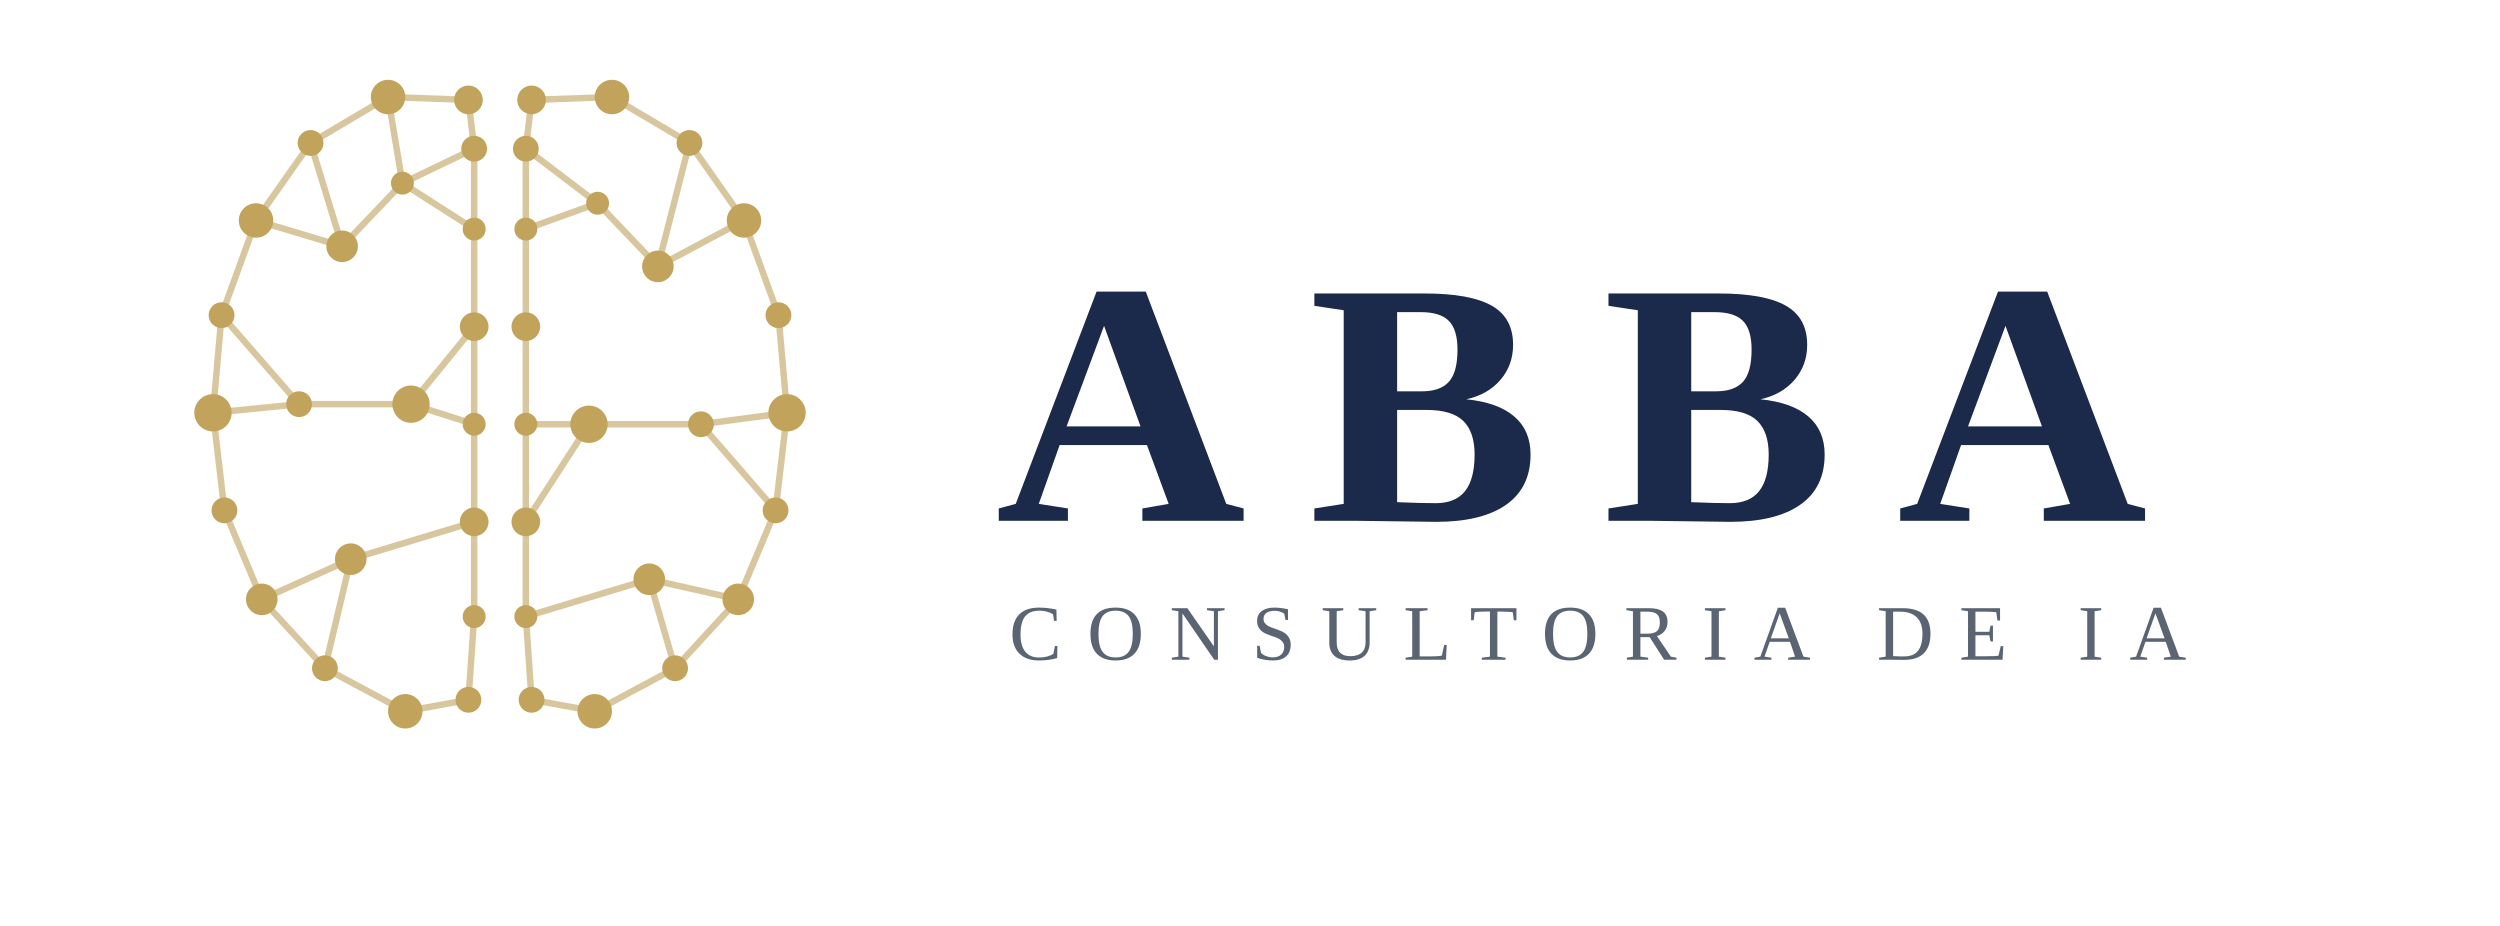
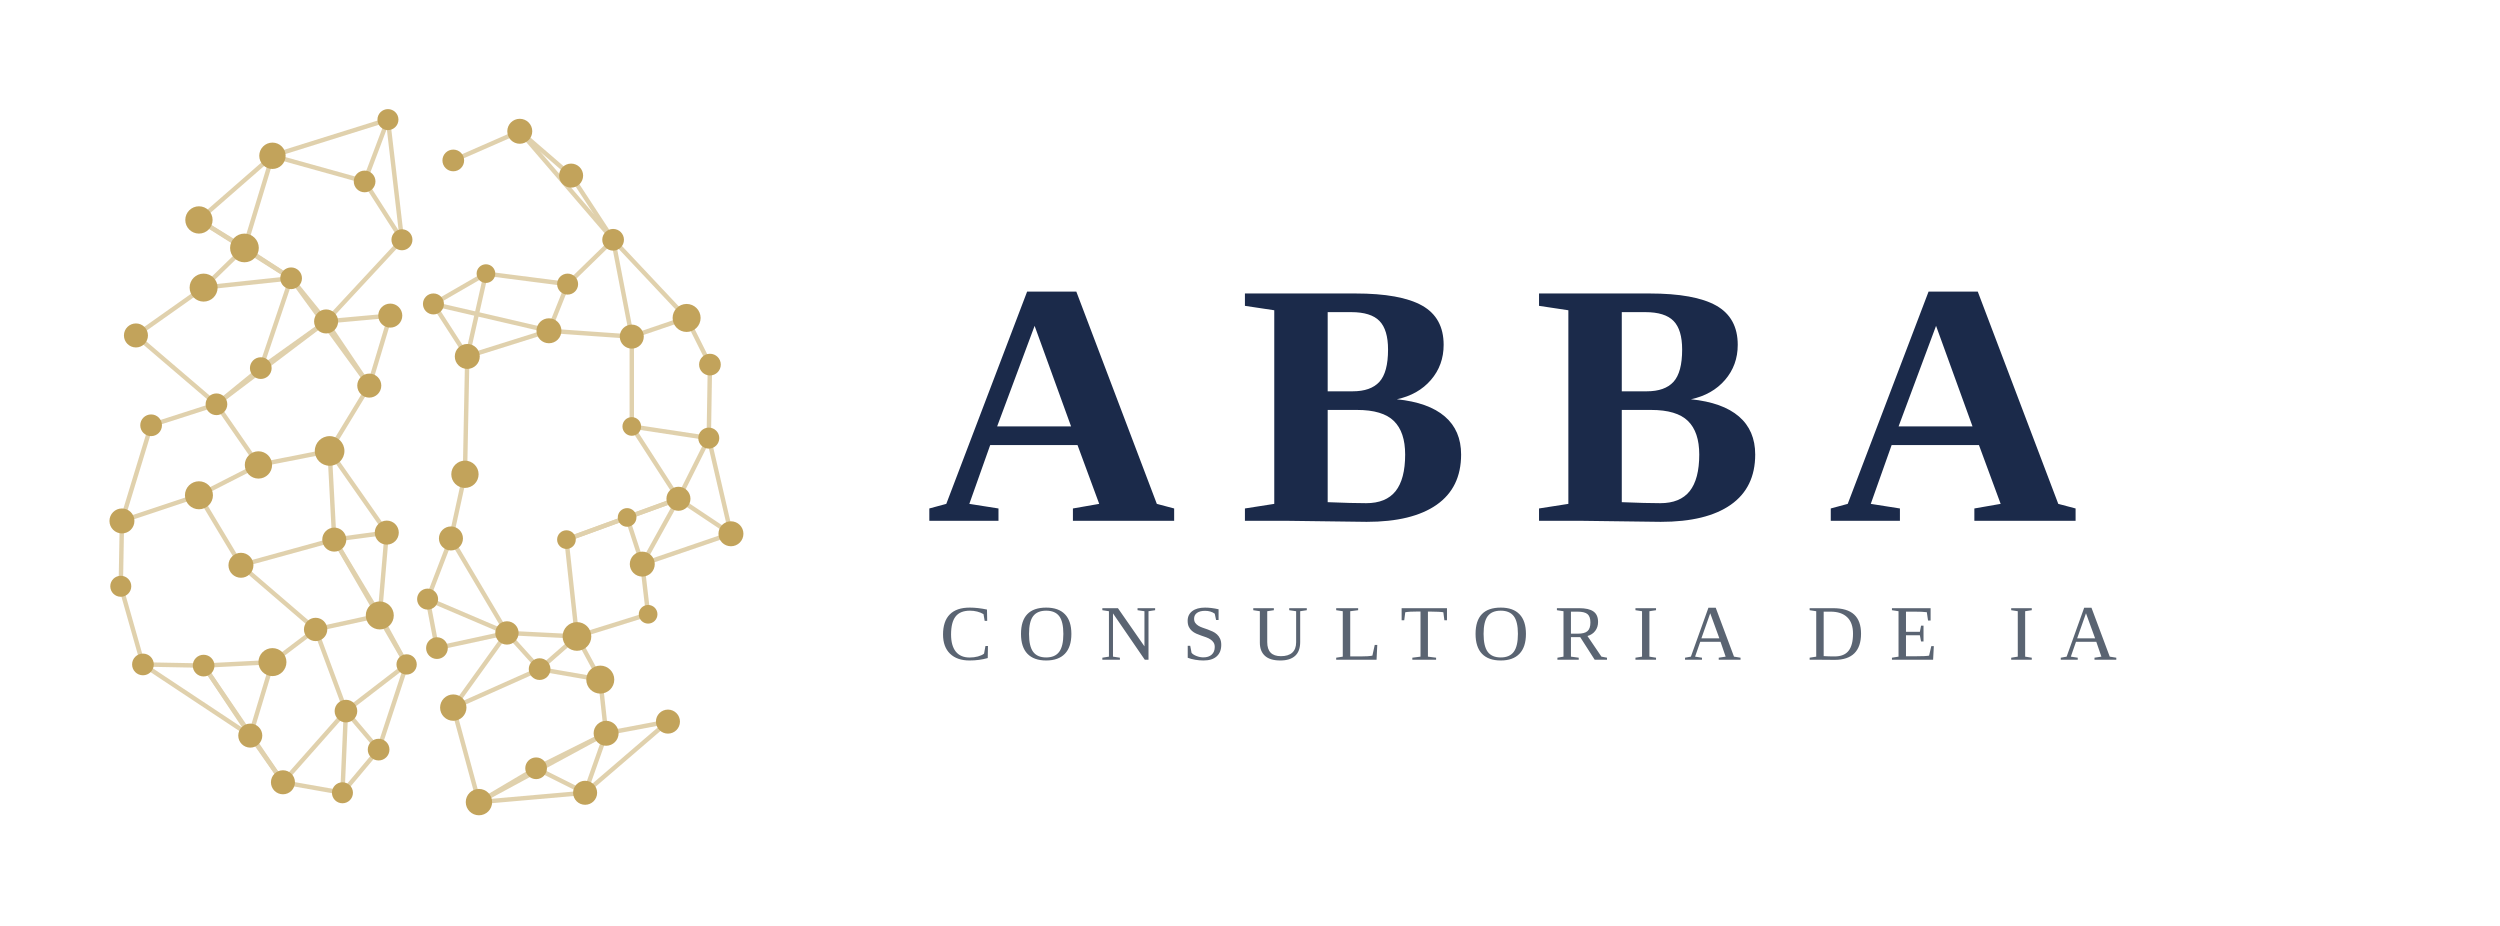
<svg xmlns="http://www.w3.org/2000/svg" viewBox="0 0 1080 400" width="1080" height="400">
-   <g transform="translate(30,-30) scale(0.62)">
-     <g stroke="#D8C79E" stroke-width="4.5" opacity="1">
-       <line x1="278" y1="118" x2="222" y2="116" />
-       <line x1="222" y1="116" x2="168" y2="148" />
-       <line x1="222" y1="116" x2="232" y2="176" />
-       <line x1="168" y1="148" x2="130" y2="202" />
-       <line x1="168" y1="148" x2="190" y2="220" />
-       <line x1="130" y1="202" x2="106" y2="268" />
-       <line x1="130" y1="202" x2="190" y2="220" />
-       <line x1="106" y1="268" x2="100" y2="336" />
-       <line x1="106" y1="268" x2="160" y2="330" />
-       <line x1="100" y1="336" x2="108" y2="404" />
-       <line x1="100" y1="336" x2="160" y2="330" />
-       <line x1="108" y1="404" x2="134" y2="466" />
-       <line x1="134" y1="466" x2="178" y2="514" />
-       <line x1="134" y1="466" x2="196" y2="438" />
-       <line x1="178" y1="514" x2="234" y2="544" />
-       <line x1="178" y1="514" x2="196" y2="438" />
-       <line x1="234" y1="544" x2="278" y2="536" />
-       <line x1="278" y1="536" x2="282" y2="478" />
-       <line x1="282" y1="478" x2="282" y2="412" />
-       <line x1="282" y1="412" x2="282" y2="344" />
-       <line x1="282" y1="412" x2="196" y2="438" />
-       <line x1="282" y1="344" x2="282" y2="276" />
-       <line x1="282" y1="344" x2="238" y2="330" />
-       <line x1="282" y1="276" x2="282" y2="208" />
-       <line x1="282" y1="276" x2="238" y2="330" />
-       <line x1="282" y1="208" x2="282" y2="152" />
-       <line x1="282" y1="208" x2="232" y2="176" />
-       <line x1="282" y1="152" x2="278" y2="118" />
-       <line x1="282" y1="152" x2="232" y2="176" />
-       <line x1="190" y1="220" x2="232" y2="176" />
-       <line x1="160" y1="330" x2="238" y2="330" />
-       <line x1="322" y1="118" x2="378" y2="116" />
-       <line x1="378" y1="116" x2="432" y2="148" />
-       <line x1="432" y1="148" x2="470" y2="202" />
-       <line x1="432" y1="148" x2="410" y2="234" />
-       <line x1="470" y1="202" x2="494" y2="268" />
-       <line x1="470" y1="202" x2="410" y2="234" />
-       <line x1="494" y1="268" x2="500" y2="336" />
-       <line x1="500" y1="336" x2="492" y2="404" />
-       <line x1="500" y1="336" x2="440" y2="344" />
-       <line x1="492" y1="404" x2="466" y2="466" />
-       <line x1="492" y1="404" x2="440" y2="344" />
-       <line x1="466" y1="466" x2="422" y2="514" />
-       <line x1="466" y1="466" x2="404" y2="452" />
-       <line x1="422" y1="514" x2="366" y2="544" />
-       <line x1="422" y1="514" x2="404" y2="452" />
-       <line x1="366" y1="544" x2="322" y2="536" />
-       <line x1="322" y1="536" x2="318" y2="478" />
-       <line x1="318" y1="478" x2="318" y2="412" />
-       <line x1="318" y1="478" x2="404" y2="452" />
-       <line x1="318" y1="412" x2="318" y2="344" />
-       <line x1="318" y1="412" x2="362" y2="344" />
-       <line x1="318" y1="344" x2="318" y2="276" />
-       <line x1="318" y1="344" x2="362" y2="344" />
-       <line x1="318" y1="276" x2="318" y2="208" />
-       <line x1="318" y1="208" x2="318" y2="152" />
-       <line x1="318" y1="208" x2="368" y2="190" />
-       <line x1="318" y1="152" x2="322" y2="118" />
-       <line x1="318" y1="152" x2="368" y2="190" />
-       <line x1="410" y1="234" x2="368" y2="190" />
-       <line x1="440" y1="344" x2="362" y2="344" />
+   <g transform="translate(30,30) scale(0.504)">
+     <g stroke="#C2A35B" stroke-width="3.8" opacity="0.5" stroke-linecap="round">
+       <line x1="223" y1="327" x2="162" y2="339" />
+       <line x1="223" y1="327" x2="257" y2="271" />
+       <line x1="223" y1="327" x2="272" y2="397" />
+       <line x1="223" y1="327" x2="227" y2="403" />
+       <line x1="150" y1="153" x2="115" y2="187" />
+       <line x1="150" y1="153" x2="111" y2="129" />
+       <line x1="150" y1="153" x2="174" y2="74" />
+       <line x1="150" y1="153" x2="190" y2="179" />
+       <line x1="435" y1="486" x2="455" y2="523" />
+       <line x1="435" y1="486" x2="375" y2="483" />
+       <line x1="435" y1="486" x2="403" y2="514" />
+       <line x1="435" y1="486" x2="426" y2="403" />
+       <line x1="435" y1="486" x2="496" y2="467" />
+       <line x1="115" y1="187" x2="57" y2="228" />
+       <line x1="115" y1="187" x2="190" y2="179" />
+       <line x1="529" y1="213" x2="482" y2="229" />
+       <line x1="529" y1="213" x2="466" y2="146" />
+       <line x1="529" y1="213" x2="549" y2="253" />
+       <line x1="111" y1="365" x2="162" y2="339" />
+       <line x1="111" y1="365" x2="45" y2="387" />
+       <line x1="111" y1="365" x2="147" y2="425" />
+       <line x1="266" y1="468" x2="272" y2="397" />
+       <line x1="266" y1="468" x2="227" y2="403" />
+       <line x1="266" y1="468" x2="211" y2="480" />
+       <line x1="266" y1="468" x2="289" y2="510" />
+       <line x1="174" y1="508" x2="155" y2="571" />
+       <line x1="174" y1="508" x2="211" y2="480" />
+       <line x1="174" y1="508" x2="115" y2="511" />
+       <line x1="455" y1="523" x2="460" y2="569" />
+       <line x1="455" y1="523" x2="403" y2="514" />
+       <line x1="111" y1="129" x2="174" y2="74" />
+       <line x1="111" y1="129" x2="190" y2="179" />
+       <line x1="162" y1="339" x2="126" y2="287" />
+       <line x1="339" y1="347" x2="341" y2="246" />
+       <line x1="339" y1="347" x2="327" y2="402" />
+       <line x1="174" y1="74" x2="253" y2="96" />
+       <line x1="174" y1="74" x2="273" y2="43" />
+       <line x1="329" y1="547" x2="351" y2="628" />
+       <line x1="329" y1="547" x2="375" y2="483" />
+       <line x1="329" y1="547" x2="403" y2="514" />
+       <line x1="351" y1="628" x2="460" y2="569" />
+       <line x1="351" y1="628" x2="442" y2="620" />
+       <line x1="351" y1="628" x2="400" y2="599" />
+       <line x1="386" y1="53" x2="430" y2="91" />
+       <line x1="386" y1="53" x2="329" y2="78" />
+       <line x1="386" y1="53" x2="466" y2="146" />
+       <line x1="411" y1="224" x2="482" y2="229" />
+       <line x1="411" y1="224" x2="427" y2="184" />
+       <line x1="411" y1="224" x2="312" y2="201" />
+       <line x1="341" y1="246" x2="312" y2="201" />
+       <line x1="341" y1="246" x2="357" y2="175" />
+       <line x1="45" y1="387" x2="70" y2="305" />
+       <line x1="45" y1="387" x2="44" y2="443" />
+       <line x1="567" y1="398" x2="491" y2="424" />
+       <line x1="567" y1="398" x2="522" y2="368" />
+       <line x1="567" y1="398" x2="548" y2="316" />
+       <line x1="491" y1="424" x2="522" y2="368" />
+       <line x1="491" y1="424" x2="478" y2="384" />
+       <line x1="491" y1="424" x2="496" y2="467" />
+       <line x1="147" y1="425" x2="227" y2="403" />
+       <line x1="147" y1="425" x2="211" y2="480" />
+       <line x1="460" y1="569" x2="513" y2="559" />
+       <line x1="460" y1="569" x2="442" y2="620" />
+       <line x1="460" y1="569" x2="400" y2="599" />
+       <line x1="430" y1="91" x2="466" y2="146" />
+       <line x1="275" y1="211" x2="220" y2="216" />
+       <line x1="275" y1="211" x2="257" y2="271" />
+       <line x1="220" y1="216" x2="257" y2="271" />
+       <line x1="220" y1="216" x2="190" y2="179" />
+       <line x1="220" y1="216" x2="164" y2="256" />
+       <line x1="220" y1="216" x2="126" y2="287" />
+       <line x1="220" y1="216" x2="285" y2="146" />
+       <line x1="57" y1="228" x2="126" y2="287" />
+       <line x1="482" y1="229" x2="466" y2="146" />
+       <line x1="482" y1="229" x2="482" y2="306" />
+       <line x1="257" y1="271" x2="190" y2="179" />
+       <line x1="522" y1="368" x2="548" y2="316" />
+       <line x1="522" y1="368" x2="482" y2="306" />
+       <line x1="522" y1="368" x2="478" y2="384" />
+       <line x1="522" y1="368" x2="426" y2="403" />
+       <line x1="272" y1="397" x2="227" y2="403" />
+       <line x1="327" y1="402" x2="375" y2="483" />
+       <line x1="327" y1="402" x2="307" y2="454" />
+       <line x1="227" y1="403" x2="289" y2="510" />
+       <line x1="513" y1="559" x2="442" y2="620" />
+       <line x1="155" y1="571" x2="183" y2="611" />
+       <line x1="155" y1="571" x2="63" y2="510" />
+       <line x1="155" y1="571" x2="115" y2="511" />
+       <line x1="183" y1="611" x2="237" y2="550" />
+       <line x1="183" y1="611" x2="115" y2="511" />
+       <line x1="183" y1="611" x2="234" y2="620" />
+       <line x1="442" y1="620" x2="400" y2="599" />
+       <line x1="211" y1="480" x2="237" y2="550" />
+       <line x1="375" y1="483" x2="315" y2="496" />
+       <line x1="375" y1="483" x2="403" y2="514" />
+       <line x1="375" y1="483" x2="307" y2="454" />
+       <line x1="237" y1="550" x2="265" y2="583" />
+       <line x1="237" y1="550" x2="234" y2="620" />
+       <line x1="237" y1="550" x2="289" y2="510" />
+       <line x1="253" y1="96" x2="273" y2="43" />
+       <line x1="253" y1="96" x2="285" y2="146" />
+       <line x1="466" y1="146" x2="427" y2="184" />
+       <line x1="190" y1="179" x2="164" y2="256" />
+       <line x1="549" y1="253" x2="548" y2="316" />
+       <line x1="164" y1="256" x2="126" y2="287" />
+       <line x1="126" y1="287" x2="70" y2="305" />
+       <line x1="315" y1="496" x2="307" y2="454" />
+       <line x1="63" y1="510" x2="115" y2="511" />
+       <line x1="63" y1="510" x2="44" y2="443" />
+       <line x1="265" y1="583" x2="234" y2="620" />
+       <line x1="265" y1="583" x2="289" y2="510" />
+       <line x1="273" y1="43" x2="285" y2="146" />
+       <line x1="427" y1="184" x2="357" y2="175" />
+       <line x1="312" y1="201" x2="357" y2="175" />
+       <line x1="548" y1="316" x2="482" y2="306" />
+       <line x1="478" y1="384" x2="426" y2="403" />
+       <line x1="411" y1="224" x2="341" y2="246" />
    </g>
    <g fill="#C2A35B">
-       <circle cx="278" cy="118" r="10" />
-       <circle cx="222" cy="116" r="12" />
-       <circle cx="168" cy="148" r="9" />
-       <circle cx="130" cy="202" r="12" />
-       <circle cx="106" cy="268" r="9" />
-       <circle cx="100" cy="336" r="13" />
-       <circle cx="108" cy="404" r="9" />
-       <circle cx="134" cy="466" r="11" />
-       <circle cx="178" cy="514" r="9" />
-       <circle cx="234" cy="544" r="12" />
-       <circle cx="278" cy="536" r="9" />
-       <circle cx="282" cy="478" r="8" />
-       <circle cx="282" cy="412" r="10" />
-       <circle cx="282" cy="344" r="8" />
-       <circle cx="282" cy="276" r="10" />
-       <circle cx="282" cy="208" r="8" />
-       <circle cx="282" cy="152" r="9" />
-       <circle cx="190" cy="220" r="11" />
-       <circle cx="160" cy="330" r="9" />
-       <circle cx="196" cy="438" r="11" />
-       <circle cx="238" cy="330" r="13" />
-       <circle cx="232" cy="176" r="8" />
-       <circle cx="322" cy="118" r="10" />
-       <circle cx="378" cy="116" r="12" />
-       <circle cx="432" cy="148" r="9" />
-       <circle cx="470" cy="202" r="12" />
-       <circle cx="494" cy="268" r="9" />
-       <circle cx="500" cy="336" r="13" />
-       <circle cx="492" cy="404" r="9" />
-       <circle cx="466" cy="466" r="11" />
-       <circle cx="422" cy="514" r="9" />
-       <circle cx="366" cy="544" r="12" />
-       <circle cx="322" cy="536" r="9" />
-       <circle cx="318" cy="478" r="8" />
-       <circle cx="318" cy="412" r="10" />
-       <circle cx="318" cy="344" r="8" />
-       <circle cx="318" cy="276" r="10" />
-       <circle cx="318" cy="208" r="8" />
-       <circle cx="318" cy="152" r="9" />
-       <circle cx="410" cy="234" r="11" />
-       <circle cx="440" cy="344" r="9" />
-       <circle cx="404" cy="452" r="11" />
-       <circle cx="362" cy="344" r="13" />
-       <circle cx="368" cy="190" r="8" />
+       <circle cx="223" cy="327" r="12.7" />
+       <circle cx="150" cy="153" r="12.3" />
+       <circle cx="435" cy="486" r="12.3" />
+       <circle cx="115" cy="187" r="12.0" />
+       <circle cx="529" cy="213" r="12.0" />
+       <circle cx="111" cy="365" r="12.0" />
+       <circle cx="266" cy="468" r="12.0" />
+       <circle cx="174" cy="508" r="12.0" />
+       <circle cx="455" cy="523" r="12.0" />
+       <circle cx="111" cy="129" r="11.7" />
+       <circle cx="162" cy="339" r="11.7" />
+       <circle cx="339" cy="347" r="11.7" />
+       <circle cx="174" cy="74" r="11.3" />
+       <circle cx="329" cy="547" r="11.3" />
+       <circle cx="351" cy="628" r="11.3" />
+       <circle cx="386" cy="53" r="10.7" />
+       <circle cx="411" cy="224" r="10.7" />
+       <circle cx="341" cy="246" r="10.7" />
+       <circle cx="45" cy="387" r="10.7" />
+       <circle cx="567" cy="398" r="10.7" />
+       <circle cx="491" cy="424" r="10.7" />
+       <circle cx="147" cy="425" r="10.7" />
+       <circle cx="460" cy="569" r="10.7" />
+       <circle cx="430" cy="91" r="10.3" />
+       <circle cx="275" cy="211" r="10.3" />
+       <circle cx="220" cy="216" r="10.3" />
+       <circle cx="57" cy="228" r="10.3" />
+       <circle cx="482" cy="229" r="10.3" />
+       <circle cx="257" cy="271" r="10.3" />
+       <circle cx="522" cy="368" r="10.3" />
+       <circle cx="272" cy="397" r="10.3" />
+       <circle cx="327" cy="402" r="10.3" />
+       <circle cx="227" cy="403" r="10.3" />
+       <circle cx="513" cy="559" r="10.3" />
+       <circle cx="155" cy="571" r="10.3" />
+       <circle cx="183" cy="611" r="10.3" />
+       <circle cx="442" cy="620" r="10.3" />
+       <circle cx="211" cy="480" r="10.0" />
+       <circle cx="375" cy="483" r="10.0" />
+       <circle cx="237" cy="550" r="9.7" />
+       <circle cx="329" cy="78" r="9.3" />
+       <circle cx="253" cy="96" r="9.3" />
+       <circle cx="466" cy="146" r="9.3" />
+       <circle cx="190" cy="179" r="9.3" />
+       <circle cx="549" cy="253" r="9.3" />
+       <circle cx="164" cy="256" r="9.3" />
+       <circle cx="126" cy="287" r="9.3" />
+       <circle cx="70" cy="305" r="9.3" />
+       <circle cx="315" cy="496" r="9.3" />
+       <circle cx="63" cy="510" r="9.3" />
+       <circle cx="115" cy="511" r="9.3" />
+       <circle cx="403" cy="514" r="9.3" />
+       <circle cx="265" cy="583" r="9.3" />
+       <circle cx="400" cy="599" r="9.3" />
+       <circle cx="273" cy="43" r="9.0" />
+       <circle cx="285" cy="146" r="9.0" />
+       <circle cx="427" cy="184" r="9.0" />
+       <circle cx="312" cy="201" r="9.0" />
+       <circle cx="548" cy="316" r="9.0" />
+       <circle cx="44" cy="443" r="9.0" />
+       <circle cx="307" cy="454" r="9.0" />
+       <circle cx="234" cy="620" r="9.0" />
+       <circle cx="289" cy="510" r="8.7" />
+       <circle cx="357" cy="175" r="8.0" />
+       <circle cx="482" cy="306" r="8.0" />
+       <circle cx="478" cy="384" r="8.0" />
+       <circle cx="426" cy="403" r="8.0" />
+       <circle cx="496" cy="467" r="8.0" />
    </g>
  </g>
-   <text x="430" y="225" font-family="Cambria, Georgia, 'Times New Roman', serif" font-size="150" font-weight="600" letter-spacing="27" fill="#1B2A4A">ABBA</text>
-   <text x="436" y="285" font-family="Cambria, Georgia, 'Times New Roman', serif" font-size="34" letter-spacing="11" fill="#5A6472">CONSULTORIA DE IA</text>
+   <text x="400" y="225" font-family="Cambria, Georgia, 'Times New Roman', serif" font-size="150" font-weight="600" letter-spacing="27" fill="#1B2A4A">ABBA</text>
+   <text x="406" y="285" font-family="Cambria, Georgia, 'Times New Roman', serif" font-size="34" letter-spacing="11" fill="#5A6472">CONSULTORIA DE IA</text>
</svg>
